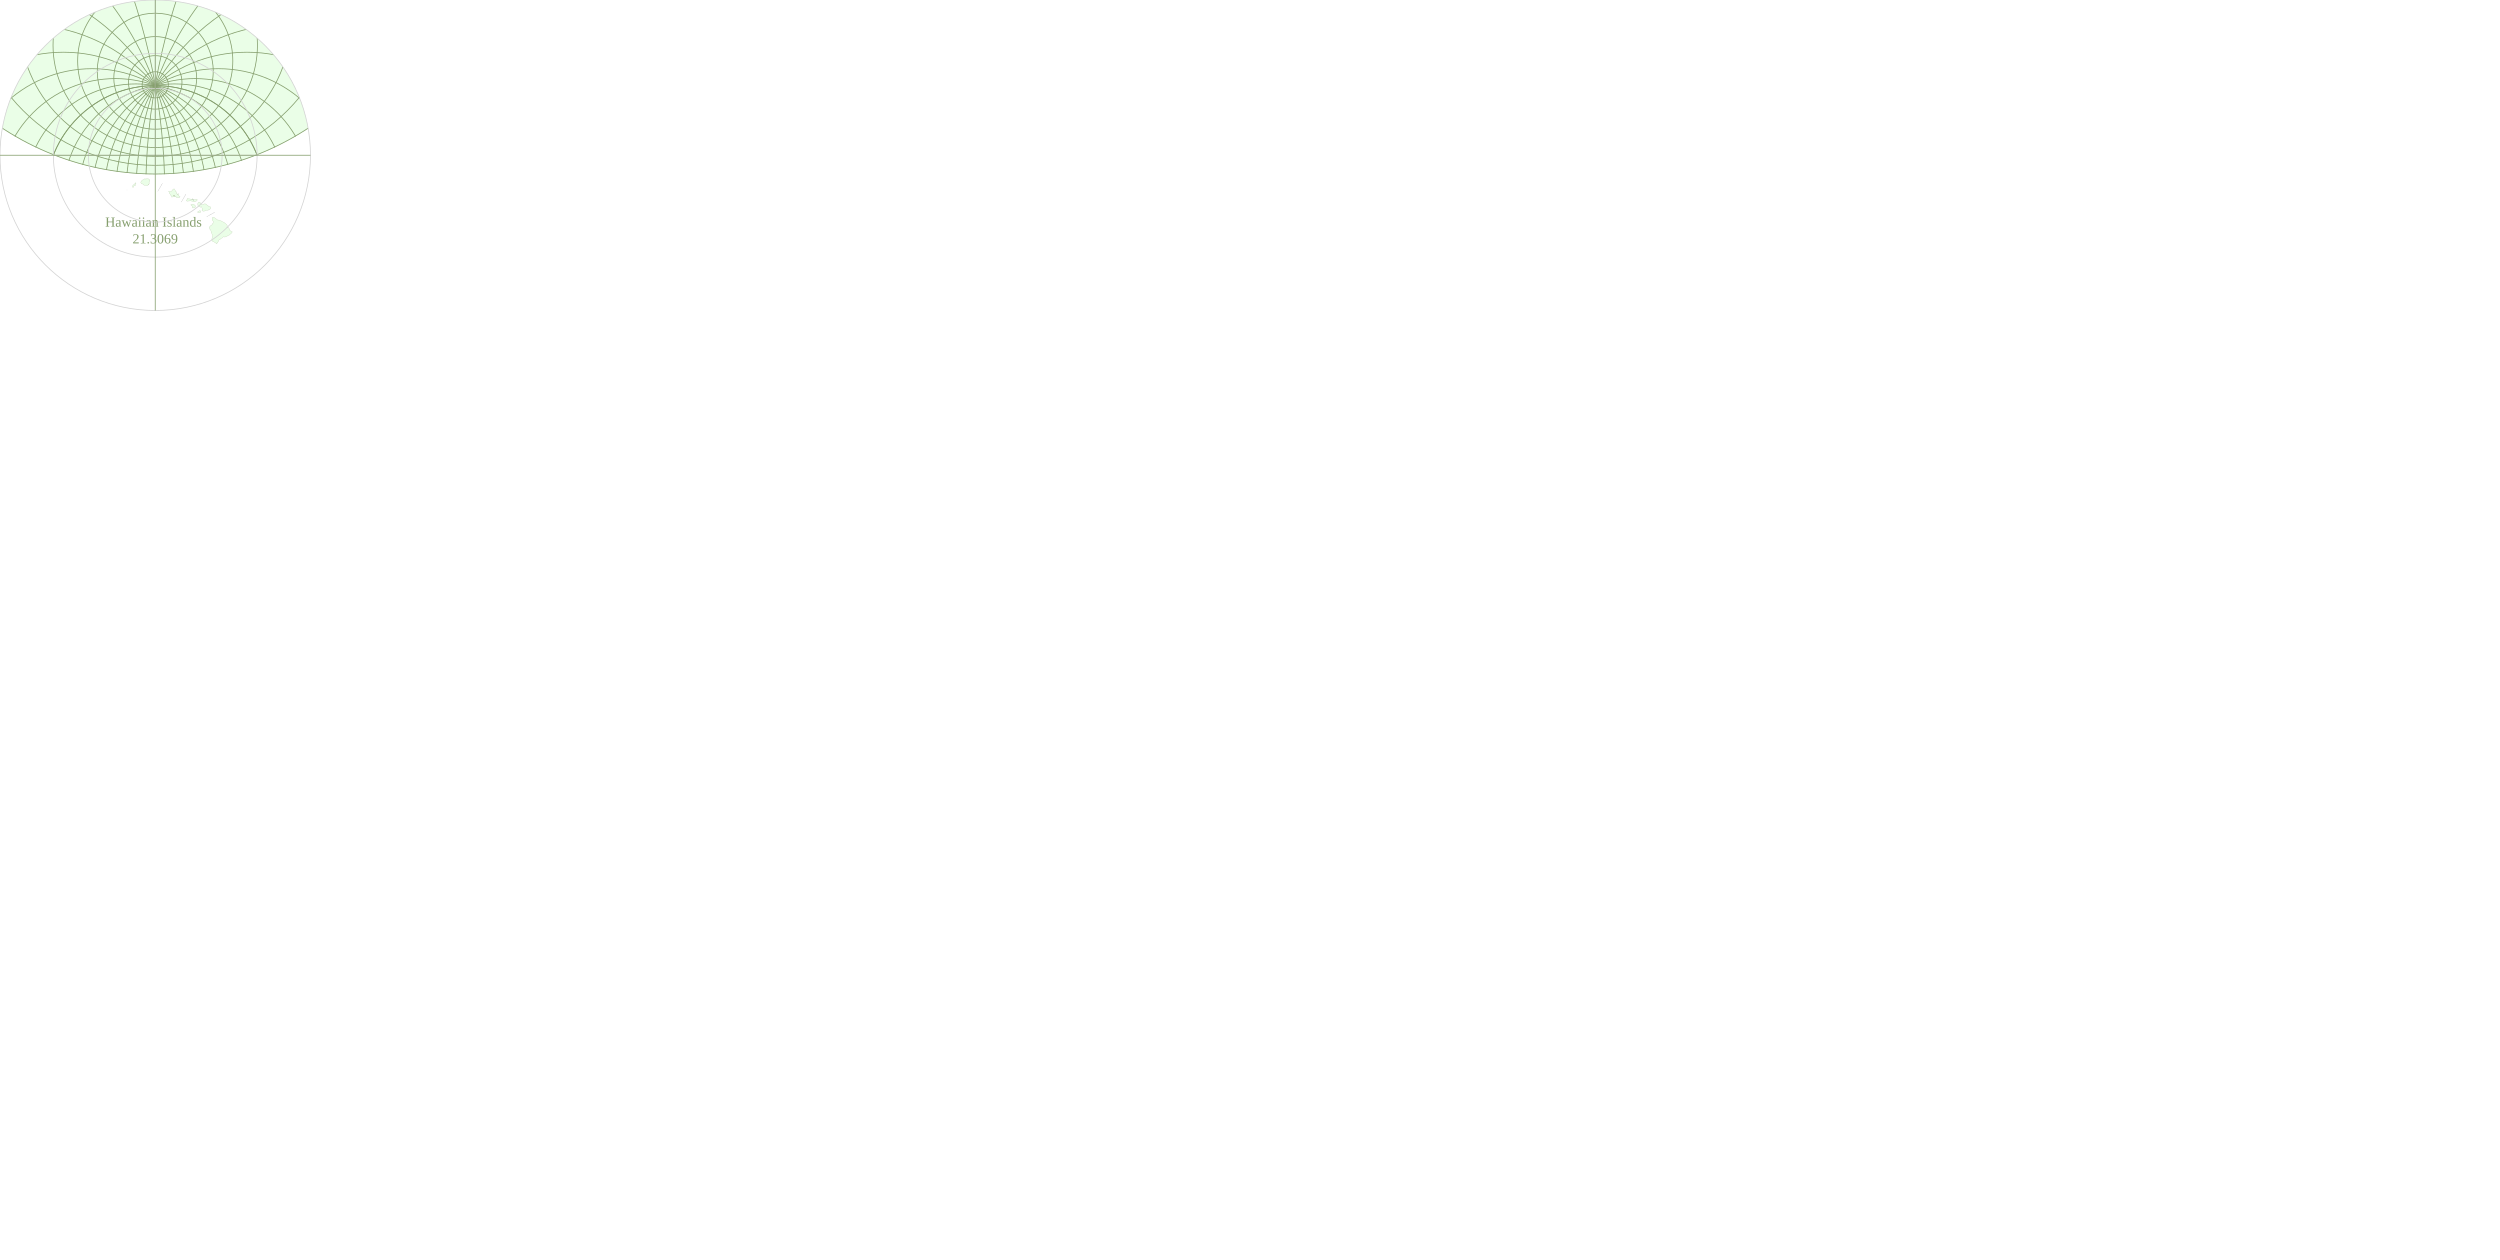
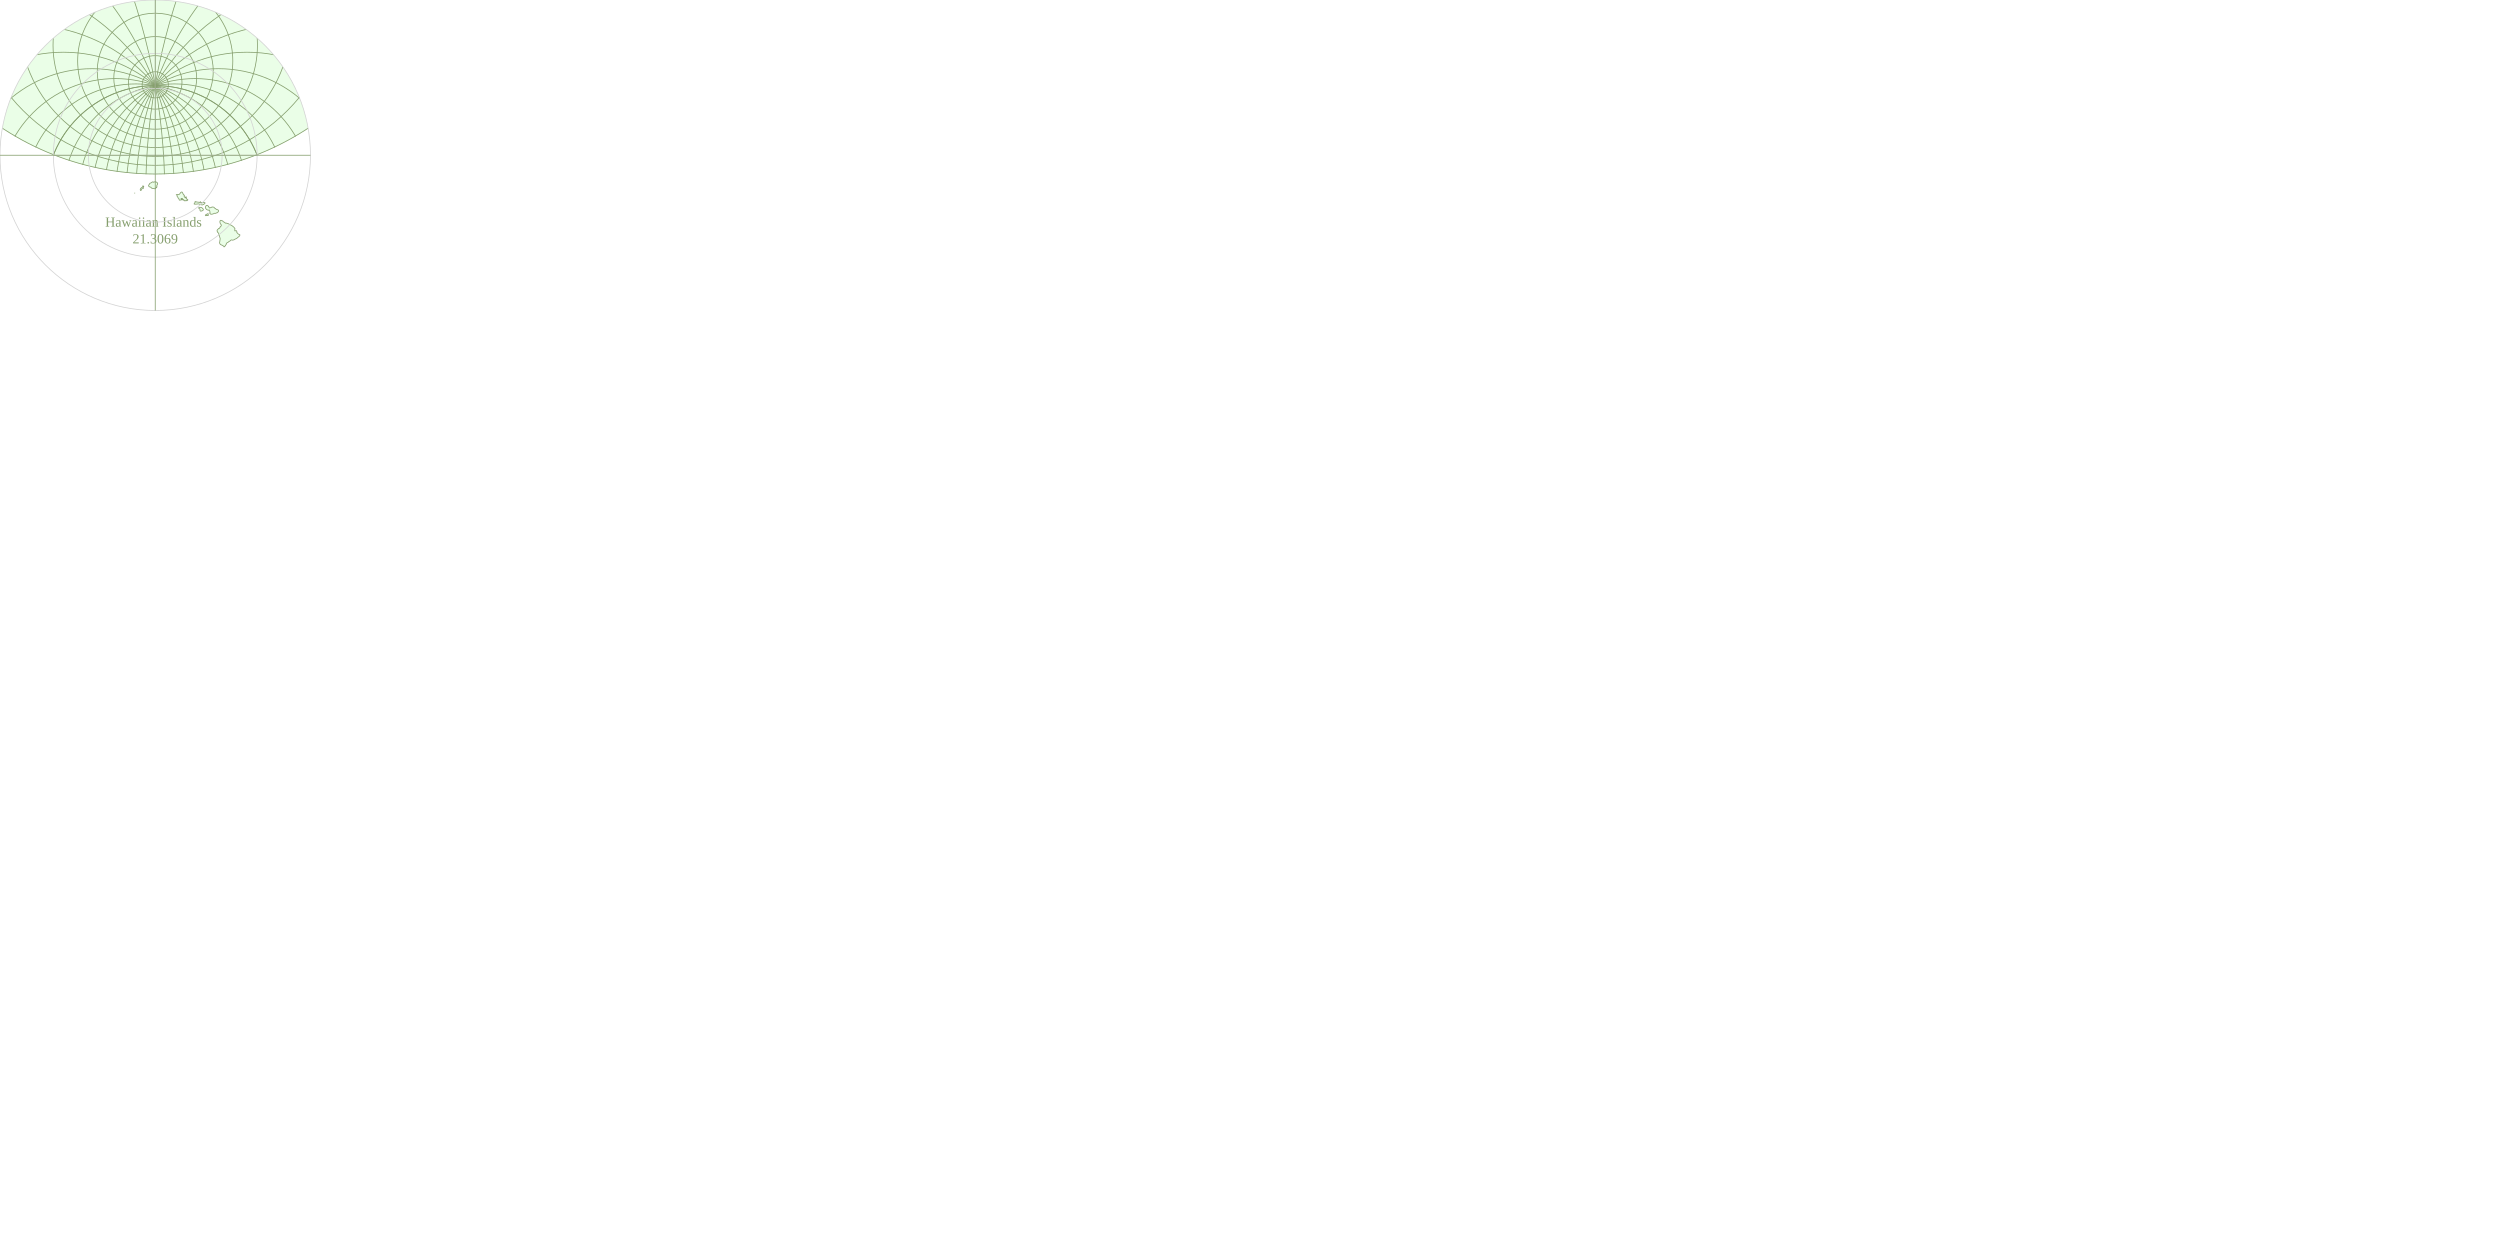
<svg xmlns="http://www.w3.org/2000/svg" xmlns:xlink="http://www.w3.org/1999/xlink" viewbox="0 0 210 210">
  <defs>
    <style type="text/css">
			#plate {
				fill: none;
				stroke: #859e6d;
				stroke-width: 0.5;
				clip-path: url(#horizon);
			}
			#tropics {
				fill: none;
				stroke: lightgrey;
				stroke-width: 0.5;
			}
			#axis {
				fill: none;
				stroke: #859e6d;
				stroke-width: 0.5;				
			}
			#axis_plate {
				fill: none;
				stroke: lightgrey;
				stroke-width: 0.5;	
			}
			#upperHorizon {
				stroke: #859e6d;
				stroke-width: 1;
				fill: #eafee7;
				clip-path: url(#capricorn);
			}
			#capricornPath {
				stroke: #859e6d;
				stroke-width: 0.5;
				fill: none;
			}
			#azimuth {
				fill: none;
				stroke: #859e6d;
				stroke-width: 0.5;
				clip-path: url(#horizon);
				clip-path: url(#capricorn);
			}
			#almucantar {
				fill: none;
				stroke: #859e6d;
				stroke-width: 0.5;
				clip-path: url(#capricorn);
			}
			#rect7 {
				fill: none !important;
			}
			#polygon9,
			#polygon11,
			#polygon13,
			#polygon15,
			#polygon17,
			#polygon19,
			#polygon21,
			#polygon23,
			#polygon25,
			#polygon27,
			#polygon29,
			#polygon31,
			#polygon33,
			#polygon35,
			#polygon37,
			#polygon39 {
				stroke: #859e6d !important;
+ 				stroke-width: 0.5 !important;
+ 				vector-effect: non-scaling-stroke;
				fill: #eafee7 !important;
+ 			}
+ 			#line43,
+ 			#line45,
+ 			#line47 {
+ 				display: none;
			}
		</style>
    <clipPath id="capricorn">
      <path id="capricornPath" d="      M0 100      A100 100 0 0 1 0 -100      A100 100 0 0 1 0 100z" />
    </clipPath>
    <clipPath id="horizon">
      <path id="horizonPath" d="      M0.0 348.903       A180.625 180.625 0 0 1 0.0 -12.346      A180.625 180.625 0 0 1 0.0 348.903z     " />
    </clipPath>
  </defs>
  <g transform="translate(100, 100)" style="fill: #859e6d; font-size: 9px;">
-     <g id="map" transform="translate(-20, 13), scale(0.05)">
+     <g id="map" transform="translate(-15, 15), scale(0.05)">
      <svg version="1.0" width="1440.954" height="935.188" id="svg2204">
        <defs id="defs2206" />
        <g transform="translate(814.7628,158.089)" id="layer1">
          <g transform="translate(-814.7628,-158.089)" style="overflow:visible" id="Hawaii">
            <rect width="1440.954" height="935.188" x="0" y="0" style="fill:#c6ecff;fill-rule:evenodd" id="rect7" />
            <polygon points="142.406,96.638 140.892,96.675 140.236,95.994 140.708,93.951 141.779,94.854 142.474,94.721 143.091,93.719 143.559,93.824 143.808,94.515 143.48,95.394 142.406,96.638 " style="fill:#fefee9;fill-rule:evenodd;stroke:#0978ab;stroke-width:1.701;stroke-linejoin:round;stroke-miterlimit:3.864" id="polygon9" />
            <polygon points="310.138,44.458 310.383,45.033 313.321,46.194 317.463,46.52 318.695,46.96 321.298,48.883 322.329,50.836 326.225,53.373 326.589,54.237 326.456,56.213 327.89,58.101 327.627,59.44 328.291,60.53 328.453,62.399 329.101,63.359 330.374,62.928 330.961,63.091 331.343,64.709 331.286,67.844 330.507,69.717 330.28,72.797 328.251,76.203 327.53,78.017 325.937,79.962 323.896,85.69 321.103,88.705 320.058,91.627 319.806,93.722 320.674,99.162 319.618,101.737 319.802,102.197 322.123,101.862 321.636,103.2 321.186,104.435 321.932,106.801 321.698,109.765 321.139,110.937 320.609,110.599 318.522,110.988 317.023,110.596 316.27,111.728 315.051,111.984 314.139,112.931 311.811,112.744 310.081,113.591 310.557,114.104 315.952,113.36 317.524,113.446 317.805,115.704 316.471,116.02 315.455,117.549 313.49,118.111 313.386,118.224 312.694,118.996 310.441,119.912 309.317,121.734 307.871,122.168 308.426,123.842 308.152,124.66 305.427,125.003 304.299,126.709 303.261,127.079 302.237,128.26 301.138,128.514 300.115,129.753 298.496,130.25 297.469,131.2 296.312,131.397 294.996,132.526 293.893,132.548 289.265,130.901 285.798,129.171 282.723,129.465 281.191,128.568 277.425,129.11 276.502,129.593 274.801,128.815 272.998,128.853 270.09,128.797 264.993,127.103 264.34,126.536 262.884,126.392 261.641,125.373 260.365,125.516 259.06,127.053 257.55,127.084 255.996,125.143 253.221,123.227 252.226,122.959 248.64,118.506 246.419,115.477 244.361,114.418 243.514,112.926 243.781,111.933 233.85,109.999 231.551,108.771 227.925,107.864 227.388,107.353 226.739,106.844 223.819,106.385 220.702,105.002 219.389,103.464 218.261,100.005 215.205,96.068 214.585,94.339 215.363,84.977 215.893,82.701 218.074,81.259 220.575,78.592 222.583,77.271 224.627,74.962 225.07,73.966 225.979,70.29 227.777,64.736 229.997,62.424 234.532,59.424 235.869,59.221 238.486,59.106 239.578,58.386 241.672,58.226 243.334,56.971 245.302,56.464 246.214,55.517 246.895,54.631 247.021,54.561 248.621,53.666 251.137,51.465 253.383,50.257 259.139,46.885 262.228,44.209 263.439,43.604 264.2,43.82 266.37,44.472 268.211,43.388 269.841,43.239 270.958,43.622 271.611,44.305 272.003,46.27 272.944,46.657 274.091,45.705 275.013,45.337 275.961,46.073 277.59,45.981 278.859,47.987 279.977,48.486 281.606,48.395 282.464,47.681 282.662,45.994 282.986,44.71 283.667,43.942 285.571,42.974 288.076,42.866 290.772,43.624 293.854,43.33 297.71,43.834 299.368,45.077 300.338,44.013 301.084,43.418 303.236,43.201 304.317,41.96 305.712,41.817 307.554,43.464 309.998,43.416 310.138,44.458 " style="fill:#fefee9;fill-rule:evenodd;stroke:#0978ab;stroke-width:1.701;stroke-linejoin:round;stroke-miterlimit:3.864" id="polygon11" />
            <polygon points="122.239,118.897 124.2,118.153 125.224,117.257 126.409,115.893 131.546,114.142 134.184,112.627 137.774,107.199 138.218,103.938 139.036,101.712 142.932,99.18 145.354,100.69 146.4,100.549 147.236,100.092 148.18,99.578 151.363,101.244 152.091,102.387 152.361,103.949 151.828,106.051 149.824,107.376 147.852,110.035 146.382,114.134 145.412,119.731 145.87,121.752 147.474,125.546 147.481,125.764 147.506,126.823 145.225,128.735 143.253,128.956 142.626,129.493 140.993,129.242 139.515,130.613 137.36,130.491 136.152,131.042 135.045,131.069 134.004,131.21 132.804,132.052 129.96,132.296 128.298,133.264 126.312,135.229 122.116,142.644 119.352,147.534 119.013,150.271 117.766,151.637 116.753,155.262 115.935,154.992 114.082,155.328 112.648,153.795 111.768,153.469 110.204,153.682 109.544,152.827 109.688,151.604 108.834,150.116 107.771,149.329 106.462,145.994 106.74,144.372 107.021,142.729 106.798,140.818 106.257,140.135 109.104,135.477 109.609,132.503 111.152,129.098 115.589,125.041 120.451,119.522 122.239,118.897 " style="fill:#fefee9;fill-rule:evenodd;stroke:#0978ab;stroke-width:1.701;stroke-linejoin:round;stroke-miterlimit:3.864" id="polygon13" />
            <polygon points="36.742,186.404 36.839,189.028 36.237,189.151 35.408,188.576 35.451,187.059 36.742,186.404 " style="fill:#fefee9;fill-rule:evenodd;stroke:#0978ab;stroke-width:1.701;stroke-linejoin:round;stroke-miterlimit:3.864" id="polygon15" />
            <polygon points="645.16,263.011 644.515,262.554 644.623,261.913 646.104,259.632 647.323,259.909 648.029,260.772 646.256,262.766 645.16,263.011 " style="fill:#fefee9;fill-rule:evenodd;stroke:#0978ab;stroke-width:1.701;stroke-linejoin:round;stroke-miterlimit:3.864" id="polygon17" />
            <polygon points="717.732,271.085 716.795,270.222 717.018,269.233 717.829,269.109 718.532,270.206 718.309,270.905 717.732,271.085 " style="fill:#fefee9;fill-rule:evenodd;stroke:#0978ab;stroke-width:1.701;stroke-linejoin:round;stroke-miterlimit:3.864" id="polygon19" />
            <polygon points="659.091,275.398 658.623,274.997 659.081,274.469 659.488,274.755 659.091,275.398 " style="fill:#fefee9;fill-rule:evenodd;stroke:#0978ab;stroke-width:1.701;stroke-linejoin:round;stroke-miterlimit:3.864" id="polygon21" />
            <polygon points="667.053,277.693 663.69,277.497 663.853,276.508 663.082,274.891 663.247,274.25 664.462,274.004 665.922,274.918 667.27,276.297 667.342,277.516 667.053,277.693 " style="fill:#fefee9;fill-rule:evenodd;stroke:#0978ab;stroke-width:1.701;stroke-linejoin:round;stroke-miterlimit:3.864" id="polygon23" />
            <polygon points="648.22,177.512 649.709,180.456 651.417,182.701 651.482,183.397 653.494,186.452 654.207,187.954 655.786,188.865 656.511,191.528 655.609,193.802 657.091,196.457 658.688,199.109 660.331,200.775 664.757,207.113 665.925,207.914 666.462,209.185 665.965,211.455 666.268,212.497 667.778,212.712 668.632,211.252 670.38,211.814 672.947,213.296 673.538,214.16 673.372,214.917 673.956,215.085 675.877,220.987 675.203,223.142 672.856,225.897 672.157,225.788 671.938,226.719 673.004,228.797 672.604,229.325 672.961,230.134 674.129,230.992 674.432,232.266 673.938,234.594 674.298,235.983 675.124,237.078 676.108,236.777 676.227,237.066 677.737,237.457 678.559,238.203 679.95,238.363 681.785,241.654 681.154,242.416 682.917,244.719 684.614,246.037 685.415,245.216 685.941,245.501 686.532,246.541 686.78,247.988 687.779,249.373 689.231,249.764 690.796,249.516 692.007,248.923 692.98,242.41 690.479,241.448 689.361,239.95 689.523,238.961 690.507,238.777 691.823,237.196 692.926,237.243 696.595,238.774 698.102,238.527 700.87,237.048 702.031,237.269 702.327,237.963 701.188,239.832 699.403,241.011 699.093,244.904 697.493,247.068 697.414,247.648 697.331,248.23 698.87,251.177 700.218,252.499 702.601,253.289 703.826,254.147 705.646,256.394 705.945,257.088 705.221,260.114 706.313,264.981 707.614,267.64 709.604,269.652 711.006,270.684 713.734,271.297 717.299,274.281 719.383,274.03 720.259,274.951 720.266,275.707 718.55,277.812 714.261,281.857 711.893,284.089 710.686,284.797 709.297,284.927 708.512,287.431 706.079,287.571 705.322,287.114 705.019,285.723 705.235,284.444 704.821,283.344 704.061,282.539 702.55,282.147 695.554,283.32 691.51,284.348 689.726,285.354 686.226,288.641 685.072,288.885 683.85,288.374 679.856,288.59 678.746,287.557 678.134,284.427 676.843,283.222 674.983,282.428 674.158,281.043 673.159,279.892 670.719,279.396 669.436,278.538 668.787,277.268 668.409,274.659 667.648,274.086 666.314,273.927 664.916,273.012 663.006,273.207 662.068,272.23 662,271.36 662.508,270.368 661.867,269.735 657.033,272.866 654.683,274.982 653.753,274.819 652.466,273.729 649.338,273.532 646.663,272.807 645.607,271.715 644.655,269.404 644.702,269.136 645.034,267.367 644.555,265.979 645.063,264.754 646.905,263.804 650.275,264.405 650.556,263.821 649.965,262.84 650.477,261.731 651.89,258.812 651.648,258.003 650.779,258.128 647.049,256.021 645.593,255.458 644.378,255.82 644.154,256.461 644.75,257.673 644.071,259.365 643.084,259.027 641.08,256.263 640.435,255.574 639.797,255.465 639.015,258.145 639.67,259.473 641.368,261.079 642.529,261.124 643.477,262.797 643.333,265.586 642.702,265.942 639.548,263.829 639.71,262.898 639.299,262.497 637.393,263.099 636.697,262.933 635.926,261.491 636.196,259.919 635.896,258.994 634.913,259.121 634.142,257.736 632.019,259.329 632.025,259.875 632.037,260.955 631.47,262.122 632.296,263.042 637.176,264.321 641.375,266.538 642.781,267.799 643.499,269.765 642.774,272.212 641.289,273.796 638.867,274.87 631.81,275.822 626.73,277.274 613.604,278.941 611.509,278.386 610.222,277.298 609.217,275.8 607.634,269.781 607.227,269.612 606.571,267.994 606.261,266.372 604.502,260.296 602.732,257.821 600.732,255.466 595.351,251.817 594.406,250.551 594.013,247.072 593.35,245.106 590.621,240.321 587.803,237.628 586.173,237.243 585.392,235.162 583.625,232.92 582.573,232.469 582.032,231.083 582.508,227.535 582.429,221.498 581.877,219.415 580.565,216.702 578.68,214.462 575.108,211.232 574.567,210.742 570.584,208.124 570.927,207.539 574.556,207.156 579.098,206.678 584.386,206.392 585.164,206.35 586.173,206.296 587.857,206.302 590.34,206.312 596.608,206.335 596.792,206.337 601.085,206.109 603.976,205.434 605.551,206.053 606.596,205.925 608.377,204.51 611.826,201.971 612.15,200.167 618.754,194.398 621.436,190.418 621.688,187.396 628.23,181.049 630.177,178.879 632.938,176.641 635.367,175.742 636.574,174.916 639.646,174.358 640.968,173.24 644.519,173.838 648.22,177.512 " style="fill:#fefee9;fill-rule:evenodd;stroke:#0978ab;stroke-width:1.701;stroke-linejoin:round;stroke-miterlimit:3.864" id="polygon25" />
            <polygon points="836.887,302.772 839.093,303.629 840.305,303.04 843.664,303.02 845.462,303.589 849.571,303.622 852.062,303.665 860.064,306.23 864.923,305.68 872.287,307.554 875.758,307.535 876.908,306.136 877.394,304.455 878.385,301.017 880.051,298.628 881.323,298.737 883.359,300.236 885.526,305.103 886.001,307.249 887.054,308.869 889.491,310.25 890.763,309.896 891.462,310.53 892.389,310.7 893.831,310.112 894.703,310.921 896.036,310.972 896.793,311.781 898.761,311.83 899.215,310.144 901.886,312.164 903.386,311.169 905.361,312.38 908.313,312.424 909.985,311.196 913.749,311.469 915.079,311.464 917.962,309.476 919.887,309.05 920.103,309.002 922.771,309.979 923.116,310.151 924.731,308.982 931.158,309.072 934.106,308.77 935.559,309.345 936.197,310.272 935.224,312.192 938.529,313.806 941.939,312.631 942.692,313.383 941.953,315.883 935.797,324.21 930.956,328.759 928.534,330.279 926.461,332.145 924.266,333.258 923.059,334.308 920.402,335.772 919.422,336.298 917.108,336.018 916.358,336.602 915.493,336.664 914.224,338.005 913.186,338.184 912.667,338.825 912.264,339.233 911.283,339.18 909.265,340.35 909.488,339.13 907.927,338.847 906.251,339.319 905.501,340.078 904.348,340.547 901.919,340.501 900.127,340.394 898.732,339.123 894.216,338.274 884.953,336.579 879.391,334.75 879.276,334.983 874.698,333.382 871.739,331.888 867.68,330.634 865.474,329.02 862.807,328.338 860.082,327.31 854.105,326.956 853.832,326.939 853.371,327.117 851.168,326.375 850.13,327.136 843.945,328.045 839.5,329.584 837.129,329.366 835.511,329.783 834.7,329.614 832.616,329.164 831.459,329.578 827.53,329.835 817.932,330.598 809.887,330.015 803.734,329.331 802.534,329.198 801.488,328.682 800.439,327.703 800.547,326.773 801.863,324.847 802.494,323.855 802.988,320.6 803.384,319.493 804.592,318.614 804.988,317.391 805.5,316.11 808.192,312.432 809.696,312.189 810.845,311.252 813.491,309.027 814.576,307.219 814.976,306.461 815.135,304.602 815.062,301.781 815.055,301.409 814.057,299.79 812.662,298.812 812.482,297.885 813.051,296.835 813.92,296.713 816.068,297.685 821.403,298.578 823.655,297.982 826.554,298.659 828.54,300.968 829.585,301.601 836.714,302.483 836.887,302.772 " style="fill:#fefee9;fill-rule:evenodd;stroke:#0978ab;stroke-width:1.701;stroke-linejoin:round;stroke-miterlimit:3.864" id="polygon27" />
            <polygon points="989.78,364.569 989.262,364.57 986.94,361.73 986.937,360.801 988.04,361.67 989.78,364.569 " style="fill:#fefee9;fill-rule:evenodd;stroke:#0978ab;stroke-width:1.701;stroke-linejoin:round;stroke-miterlimit:3.864" id="polygon29" />
            <polygon points="874.626,370.781 877.805,370.589 879.484,370.987 881.68,371.382 884.689,371.773 886.192,371.881 887.807,371.466 894.115,373.292 898.109,374.55 901.843,377.159 904.665,379.919 908.962,383.616 910.818,385.176 914.304,389.226 918.373,394.899 919.948,398.376 920.305,400.408 919.793,402.095 915.951,407.628 913.781,412.343 912.635,413.742 908.421,413.935 903.587,416.861 901.623,417.045 900.127,417.982 898.631,418.279 897.994,418.05 896.094,419.163 892.918,419.12 889.231,419.662 886.459,419.676 884.729,420.092 883.633,419.923 882.876,419.289 880.764,417.508 879.164,415.939 878.407,414.608 876.763,409.797 876.663,406.843 876.554,403.525 876.998,400.735 876.872,398.47 875.931,395.92 871.854,390.31 870.056,389.041 862.987,385.365 860.716,382.532 859.775,380.099 860.104,377.135 860.785,375.041 861.935,374.163 863.611,373.863 864.072,374.093 865.795,372.34 867.698,371.517 870.066,371.271 874.626,370.781 " style="fill:#fefee9;fill-rule:evenodd;stroke:#0978ab;stroke-width:1.701;stroke-linejoin:round;stroke-miterlimit:3.864" id="polygon31" />
            <polygon points="992.448,446.508 992.444,445.405 993.947,445.982 993.717,446.447 992.448,446.508 " style="fill:#fefee9;fill-rule:evenodd;stroke:#0978ab;stroke-width:1.701;stroke-linejoin:round;stroke-miterlimit:3.864" id="polygon33" />
            <polygon points="959.435,348.34 958.678,347.355 959.601,346.365 960.931,346.245 962.841,346.935 964.687,346.058 966.485,346.982 967.808,345.758 970.872,345.458 972.847,347.542 975.045,348.349 976.552,349.622 978.174,350.199 979.393,352.053 981.076,353.268 984.15,356.454 985.769,357.146 986.237,358.422 986.237,358.459 986.187,361.558 988.277,364.805 989.262,365.325 989.611,366.137 991.121,368.688 993.558,371.296 994.607,374.139 997.62,378.139 998.604,378.834 999.53,378.889 1004.112,378.572 1004.728,378.529 1007.096,377.479 1009.98,375.499 1013.098,375.608 1015.004,374.734 1017.142,374.555 1018.934,374.377 1020.375,373.678 1023.201,370.595 1025.565,369.314 1028.164,368.497 1030.248,368.9 1031.977,367.039 1034.058,366.339 1036.252,366.51 1037.759,367.844 1039.897,367.667 1042.553,366.618 1043.648,366.675 1045.502,368.473 1048.681,367.947 1048.897,368.102 1049.896,368.817 1050.241,368.7 1051.86,368.466 1054.289,369.567 1056.196,370.379 1057.703,372.759 1059.09,373.57 1061.116,376.763 1062.215,377.342 1065.567,380.186 1067.943,383.495 1070.657,385.468 1071.933,387.791 1073.028,388.022 1076.204,387.266 1077.361,388.428 1079.268,388.659 1080.367,390.052 1081.467,393.769 1082.389,394.291 1084.181,396.498 1084.884,396.788 1085.165,396.904 1086.491,396.904 1088.456,396.208 1090.189,396.265 1091.285,397.02 1094.057,398.008 1097.409,401.086 1098.422,401.276 1103.587,402.25 1106.359,403.122 1110.227,405.331 1115.366,411.663 1114.959,413.696 1114.786,414.683 1115.132,416.833 1114.209,420.838 1114.44,421.943 1113.575,424.265 1113.863,425.485 1112.71,427.169 1109.88,431.291 1108.496,432.452 1107.559,432.795 1105.494,433.554 1104.109,434.482 1101.284,438.257 1100.023,440.324 1099.899,440.521 1098.804,441.276 1095.113,442.379 1093.959,442.379 1092.691,441.391 1091.999,441.391 1090.557,442.378 1088.135,444.005 1086.289,444.179 1083.291,446.271 1081.906,446.62 1080.58,448.014 1080.22,448.048 1079.369,448.129 1078.734,449.06 1077.931,449.293 1076.543,447.957 1075.332,447.725 1073.082,448.016 1072.102,448.714 1070.43,448.482 1069.392,448.715 1067.315,447.38 1064.605,447.498 1061.722,448.197 1058.896,449.361 1055.381,451.629 1051.694,453.084 1051.24,453.35 1049.099,454.597 1046.911,454.89 1045.527,455.879 1043.739,456.345 1041.667,457.916 1040.225,458.383 1037.518,458.444 1034.746,457.983 1032.673,458.161 1031.347,458.859 1030.482,459.326 1028.81,458.979 1027.486,459.679 1025.641,459.797 1023.049,460.731 1021.665,460.85 1019.989,459.75 1015.375,459.7 1014.222,459.005 1013.011,458.892 1012.435,458.08 1012.604,456.859 1011.735,455.177 1009.082,455.531 1007.752,454.779 1005.903,452.052 1006.058,451.281 1006.3,450.077 1006.008,448.8 1004.674,446.131 1003.401,444.798 1005.07,442.53 1005.586,441.25 1005.806,437.882 1004.988,433.876 1005.326,430.855 1005.096,430.217 1004.216,424.991 1001.949,419.362 1001.131,415.474 1001.243,414.486 1001.297,411.93 1000.77,409.725 999.321,407.696 996.834,406.075 993.828,404.92 992.498,404.75 990.307,405.453 989.269,405.919 985.412,409.415 984.259,409.824 983.394,409.652 977.489,405.835 973.33,405.151 971.308,404.344 967.775,401.625 965.869,400.934 962.751,401.234 961.994,399.843 959.846,396.191 958.512,394.977 956.894,394.227 956.367,393.241 954.857,390.923 951.148,387.625 949.869,385.597 949.162,381.709 948.286,379.796 948.395,377.705 947.169,374.806 946.416,374.169 945.659,372.604 945.479,371.037 946.105,369.583 946.877,365.745 946.898,365.631 948.672,360.63 950.568,358.185 951.372,356.962 952.799,352.137 953.895,350.972 954.99,350.736 956.45,351.511 959.435,348.34 " style="fill:#fefee9;fill-rule:evenodd;stroke:#0978ab;stroke-width:1.701;stroke-linejoin:round;stroke-miterlimit:3.864" id="polygon35" />
            <polygon points="971.02,454.524 974.015,453.703 976.956,453.635 979.731,455.196 980.423,456.065 981.18,457.458 982.68,458.672 983.375,459.774 982.925,462.331 981.036,466.866 980.352,468.901 980.355,470.353 979.897,471.167 981.108,471.28 982.604,470.347 983.181,470.404 983.992,471.447 985.142,471.095 985.203,471.908 984.745,472.955 983.019,474.585 982.218,475.924 981.411,476.334 979.915,476.395 977.951,475.82 977.262,476.287 976.051,476.232 973.81,477.4 971.56,477.697 970.407,476.829 969.649,475.031 968.438,474.338 967.116,476.084 965.501,475.509 964.063,475.63 959.229,478.259 958.422,477.914 957.665,475.883 954.565,478.914 953.296,479.382 951.682,479.099 949.202,477.888 948.791,476.03 946.188,474.297 944.97,472.269 945.082,471.572 947.263,469.356 948.758,468.48 950.824,465.976 952.781,465.387 954.223,464.917 956.241,465.026 958.022,463.626 959.572,462.169 961.014,461.584 964.979,458.667 966.586,456.687 968.316,456.507 971.02,454.524 " style="fill:#fefee9;fill-rule:evenodd;stroke:#0978ab;stroke-width:1.701;stroke-linejoin:round;stroke-miterlimit:3.864" id="polygon37" />
            <polygon points="1150.618,606.588 1150.492,605.35 1150.571,605.013 1151.591,600.763 1151.533,598.44 1151.248,597.625 1150.117,596.215 1147.518,592.973 1145.222,589.427 1141.776,585.298 1141.217,584.708 1138.964,582.332 1138.045,580.878 1137.642,578.787 1137.184,576.812 1135.922,574.486 1135.691,572.104 1135.267,570.796 1133.569,565.596 1133.23,559.439 1132.542,557.057 1132.862,556.242 1133.345,555.025 1133.349,552.76 1134.675,547.068 1134.776,546.897 1138.82,540.103 1138.964,540.034 1142.046,538.539 1148.015,538.854 1148.837,538.897 1152.459,540.297 1154.013,540.589 1157.924,543.21 1160.166,543.504 1162.523,544.67 1164.423,544.209 1168.676,547.063 1171.203,549.102 1171.776,550.613 1172.41,551.08 1173.56,551.198 1173.498,553.463 1173.957,554.626 1182.863,560.164 1183.725,560.282 1185.22,560.46 1193.147,565.824 1194.123,566.465 1196.012,569.084 1197.393,570.192 1199,570.254 1200.607,571.246 1202.103,571.541 1203.023,572.183 1205.142,575.383 1206.692,576.085 1213.137,573.956 1215.033,573.961 1218.94,575.542 1220.836,575.665 1224.451,577.652 1225.774,577.541 1228.189,577.782 1232.092,579.48 1236,580.365 1238.753,581.712 1241.107,582.185 1243.403,583.53 1244.723,584.465 1246.618,584.937 1250.403,586.986 1252.468,588.098 1254.015,589.44 1255.106,589.328 1256.257,589.856 1260.438,593.069 1262.91,593.312 1263.426,593.373 1267.495,596.528 1268.526,596.939 1269.305,597.308 1276.168,600.564 1278.792,601.808 1281.718,602.635 1283.38,603.747 1285.842,605.154 1287.002,606.588 1287.673,607.37 1290.935,609.827 1293.343,610.594 1295.635,612.291 1297.235,613.519 1299.517,616.726 1301.698,617.725 1304.098,619.829 1306.16,620.828 1308.276,622.757 1314.904,629.242 1315.499,629.991 1316.159,630.818 1318.434,635.013 1319.464,635.775 1320.888,637.758 1322.377,638.348 1324.546,640.394 1326.37,643.193 1326.871,645.694 1325.004,651.085 1324.651,653.291 1325.556,655.735 1325.138,658.289 1325.88,659.513 1325.581,661.254 1324.752,666.304 1324.777,672.402 1325.512,674.208 1326.197,674.851 1328.432,675.445 1329.066,674.345 1329.701,674.059 1330.616,674.529 1331.481,674.602 1332.105,674.654 1333.031,673.632 1333.258,673.384 1333.46,673.365 1335.039,673.221 1336.423,671.893 1337.338,671.899 1338.881,673.419 1339.623,673.423 1339.688,672.552 1341.487,672.609 1342.039,672.626 1343.134,671.82 1344.793,672.528 1345.881,672.36 1346.479,672.891 1346.739,673.122 1349.63,678.775 1351.944,684.89 1351.817,686.632 1351.003,688.834 1351.097,692.087 1351.418,695.923 1352.142,697.561 1352.549,698.487 1354.031,700.181 1356.319,700.372 1359.008,701.203 1359.578,702.079 1359.444,704.924 1360.01,706.147 1362.75,708.025 1368.553,714.05 1373.235,716.755 1373.988,717.396 1374.543,717.869 1376.544,718.581 1378.772,719.991 1381.745,720.594 1384.77,722.476 1387.627,722.904 1390.363,725.074 1391.377,727.754 1390.612,730.594 1389.048,733.255 1387.988,737.476 1387.927,737.719 1384.412,741.12 1380.887,745.508 1377.319,748.561 1374.731,750.109 1371.332,753.571 1364.343,758.128 1363.402,758.742 1358.446,764.226 1352.928,768.254 1349.933,771.372 1347.579,773.099 1346.479,773.57 1339.263,776.661 1338.228,777.104 1328.198,780.644 1324.867,783.295 1319.59,785.877 1315.168,789.569 1311.422,790.669 1307.209,791.906 1304.92,792.068 1300.797,793.672 1295.649,794.05 1292.276,793.394 1289.594,792.103 1286.451,791.854 1284.454,790.973 1282.107,791.077 1281.109,791.565 1279.988,792.112 1275.695,793.254 1271.449,797.009 1266.695,799.31 1265.949,800.004 1263.584,804.757 1262.038,806.202 1256.484,808.851 1256.12,808.926 1254.022,809.362 1247.094,812.819 1244.971,815.831 1243.31,817.335 1241.702,819.478 1239.982,820.865 1237.005,822.19 1233.12,822.698 1229.631,823.905 1226.369,825.288 1225.68,825.983 1225.623,827.318 1224.815,829.872 1223.1,830.388 1222.299,830.618 1217.941,836.063 1215.71,838.031 1215.018,839.307 1215.35,844.536 1214.543,847.728 1212.935,850.859 1209.157,854.682 1208.635,856.74 1208.408,857.642 1206.627,860.831 1204.731,866.285 1203.762,866.979 1200.964,866.506 1198.899,870.508 1192.894,877.52 1189.917,879.542 1188.208,880.703 1186.27,881.163 1185.411,880.928 1184.957,879.649 1185.48,875.584 1184.968,874.48 1179.666,871.098 1176.707,867.839 1174.367,866.44 1170.601,865.851 1168.027,864.885 1167.177,864.566 1164.556,862.76 1158.738,857.638 1157.142,856.88 1152.802,856.002 1148.639,854.078 1140.229,851.215 1139.39,850.929 1137.793,849.417 1135.912,844.071 1134.03,840.642 1131.175,837.095 1129.978,833.9 1129.067,827.858 1129.182,824.605 1130.195,823.082 1130.728,822.283 1129.471,819.958 1129.417,818.971 1130.617,817.113 1131.248,815.197 1131.074,813.047 1132.505,809.215 1132.336,808.286 1133.194,806.544 1132.967,802.827 1133.713,797.483 1133.659,795.392 1134.185,792.718 1135.898,784.009 1135.612,778.433 1136.705,774.077 1134.023,763.037 1133.028,761.787 1131.619,760.015 1131.219,758.271 1131.907,755.135 1130.649,753.101 1130.195,751.532 1128.822,749.672 1128.191,747.929 1127.279,742.584 1129.056,739.565 1128.883,738.519 1127.91,737.53 1126.879,737.413 1125.621,737.819 1124.417,736.772 1123.415,736.537 1122.929,736.422 1122.07,734.854 1122.244,732.704 1121.844,730.787 1120.07,726.894 1120.585,723.409 1120.355,722.304 1117.835,717.598 1118.639,715.972 1118.466,715.449 1117.381,714.635 1117.493,711.905 1116.693,708.187 1116.13,707.435 1115.431,706.5 1114.862,704.526 1113.37,702.55 1112.739,699.994 1112.912,699.18 1111.592,698.018 1109.131,697.494 1107.181,695.693 1104.142,694.53 1103.454,693.833 1103.022,692.244 1102.996,692.147 1104.084,689.65 1103.796,688.14 1102.65,686.862 1102.135,685.061 1099.438,683.026 1098.865,681.574 1098.465,678.031 1097.946,676.927 1096.876,676.236 1095.423,675.3 1095.135,674.603 1097.373,671.699 1097.2,670.363 1098.577,667.517 1098.173,665.077 1098.516,663.276 1099.719,661.534 1102.819,659.211 1107.065,655.03 1109.588,651.604 1110.039,651.157 1113.777,647.424 1115.5,644.928 1117.223,643.593 1119.403,642.665 1121.123,642.563 1122.33,642.493 1124.453,643.076 1125.488,642.96 1126.98,641.858 1128.414,641.511 1128.53,640.814 1127.899,638.606 1128.476,637.503 1129.852,636.052 1130.314,634.949 1131.777,633.725 1131.979,633.557 1132.383,631.35 1133.244,630.48 1133.475,629.144 1136.69,627.172 1135.198,625.487 1135.544,623.86 1136.405,622.293 1136.427,622.287 1137.844,621.888 1138.648,621.25 1138.532,619.914 1141.001,620.265 1141.001,619.103 1142.356,617.303 1144.623,614.288 1145.431,613.708 1149.911,611.39 1150.719,607.558 1150.618,606.588 " style="fill:#fefee9;fill-rule:evenodd;stroke:#0978ab;stroke-width:1.701;stroke-linejoin:round;stroke-miterlimit:3.864" id="polygon39" />
            <polyline style="fill:none;fill-rule:evenodd;stroke:#646464;stroke-width:1.842;stroke-linejoin:round;stroke-miterlimit:3.864" points="893.4,310.417 892.11,313.448 893.018,313.335 894.715,315.298      896.522,317.03 897.995,317.149 896.975,317.839 896.975,318.415 897.198,318.76 897.312,319.107      896.971,319.567 896.739,320.718 896.854,321.295 893.338,321.862 891.869,321.513 890.172,319.435      888.03,315.513 887.35,315.281 887.24,314.245 885.877,315.738 884.97,315.966 883.839,315.388      882.366,314.462 881.914,314.462 880.783,313.307 880.444,313.076 880.331,312.154 879.769,310.655      877.502,309.844 873.652,309.951 872.859,310.295 871.614,309.717 871.614,309.372 870.031,308.791      870.011,307.106 " id="polyline41" />
            <line style="fill:none;fill-rule:evenodd;stroke:#646464;stroke-width:1.842;stroke-linejoin:round;stroke-miterlimit:3.864" x1="1063.463" y1="531.676" x2="1167.463" y2="473.933" id="line43" />
            <line style="fill:none;fill-rule:evenodd;stroke:#646464;stroke-width:1.842;stroke-linejoin:round;stroke-miterlimit:3.864" x1="433.345" y1="204.898" x2="492.751" y2="101.839" id="line45" />
            <line style="fill:none;fill-rule:evenodd;stroke:#646464;stroke-width:1.842;stroke-linejoin:round;stroke-miterlimit:3.864" x1="736.034" y1="343.413" x2="795.44" y2="240.354" id="line47" />
          </g>
        </g>
      </svg>
    </g>
    <text id="description" x="0" y="46" text-anchor="middle">
			Hawaiian Islands
    		<tspan x="0" dy="1.2em">21.3069 </tspan>
    </text>
  </g>
  <g transform="translate(100, 100), scale(1, -1)">
    <g id="plate">
      <g id="upperHorizon">
        <use xlink:href="#horizonPath" />
      </g>
      <g style="clip-path: url(#horizon);">
        <g id="azimuth">
          <circle cx="0.0" cy="-25.598" r="70.448" />
          <circle cx="-0.0" cy="-25.598" r="70.448" />
          <circle cx="12.422" cy="-25.598" r="71.534" />
          <circle cx="-12.422" cy="-25.598" r="71.534" />
          <circle cx="25.641" cy="-25.598" r="74.969" />
          <circle cx="-25.641" cy="-25.598" r="74.969" />
          <circle cx="40.673" cy="-25.598" r="81.346" />
          <circle cx="-40.673" cy="-25.598" r="81.346" />
          <circle cx="59.113" cy="-25.598" r="91.963" />
          <circle cx="-59.113" cy="-25.598" r="91.963" />
          <circle cx="83.956" cy="-25.598" r="109.597" />
          <circle cx="-83.956" cy="-25.598" r="109.597" />
          <circle cx="122.019" cy="-25.598" r="140.895" />
          <circle cx="-122.019" cy="-25.598" r="140.895" />
          <circle cx="193.553" cy="-25.598" r="205.975" />
          <circle cx="-193.553" cy="-25.598" r="205.975" />
          <circle cx="399.528" cy="-25.598" r="405.692" />
          <circle cx="-399.528" cy="-25.598" r="405.692" />
        </g>
      </g>
      <g id="almucantar">
        <circle cx="0" cy="113.864" r="120.361" />
        <circle cx="0" cy="86.685" r="87.434" />
        <circle cx="0" cy="70.823" r="65.835" />
        <circle cx="0" cy="60.772" r="49.97" />
        <circle cx="0" cy="54.14" r="37.354" />
        <circle cx="0" cy="49.737" r="26.693" />
        <circle cx="0" cy="46.925" r="17.227" />
        <circle cx="0" cy="45.355" r="8.454" />
      </g>
      <g id="axis_plate">
        <line id="axis_plate" x1="0" y1="100" x2="0" y2="-100" />
        <line id="axis_plate" x1="-100" y1="0" x2="100" y2="0" />
      </g>
    </g>
    <g id="tropics">
      <g>
        <circle id="tropics" cx="0" cy="0" r="100" />
      </g>
      <g>
        <circle id="tropics" cx="0" cy="0" r="65.632" />
      </g>
      <g>
        <circle id="tropics" cx="0" cy="0" r="43.076" />
      </g>
    </g>
    <g id="axis">
      <line id="axis" x1="0" y1="100" x2="0" y2="-100" />
      <line id="axis" x1="-100" y1="0" x2="100" y2="0" />
    </g>
  </g>
</svg>
